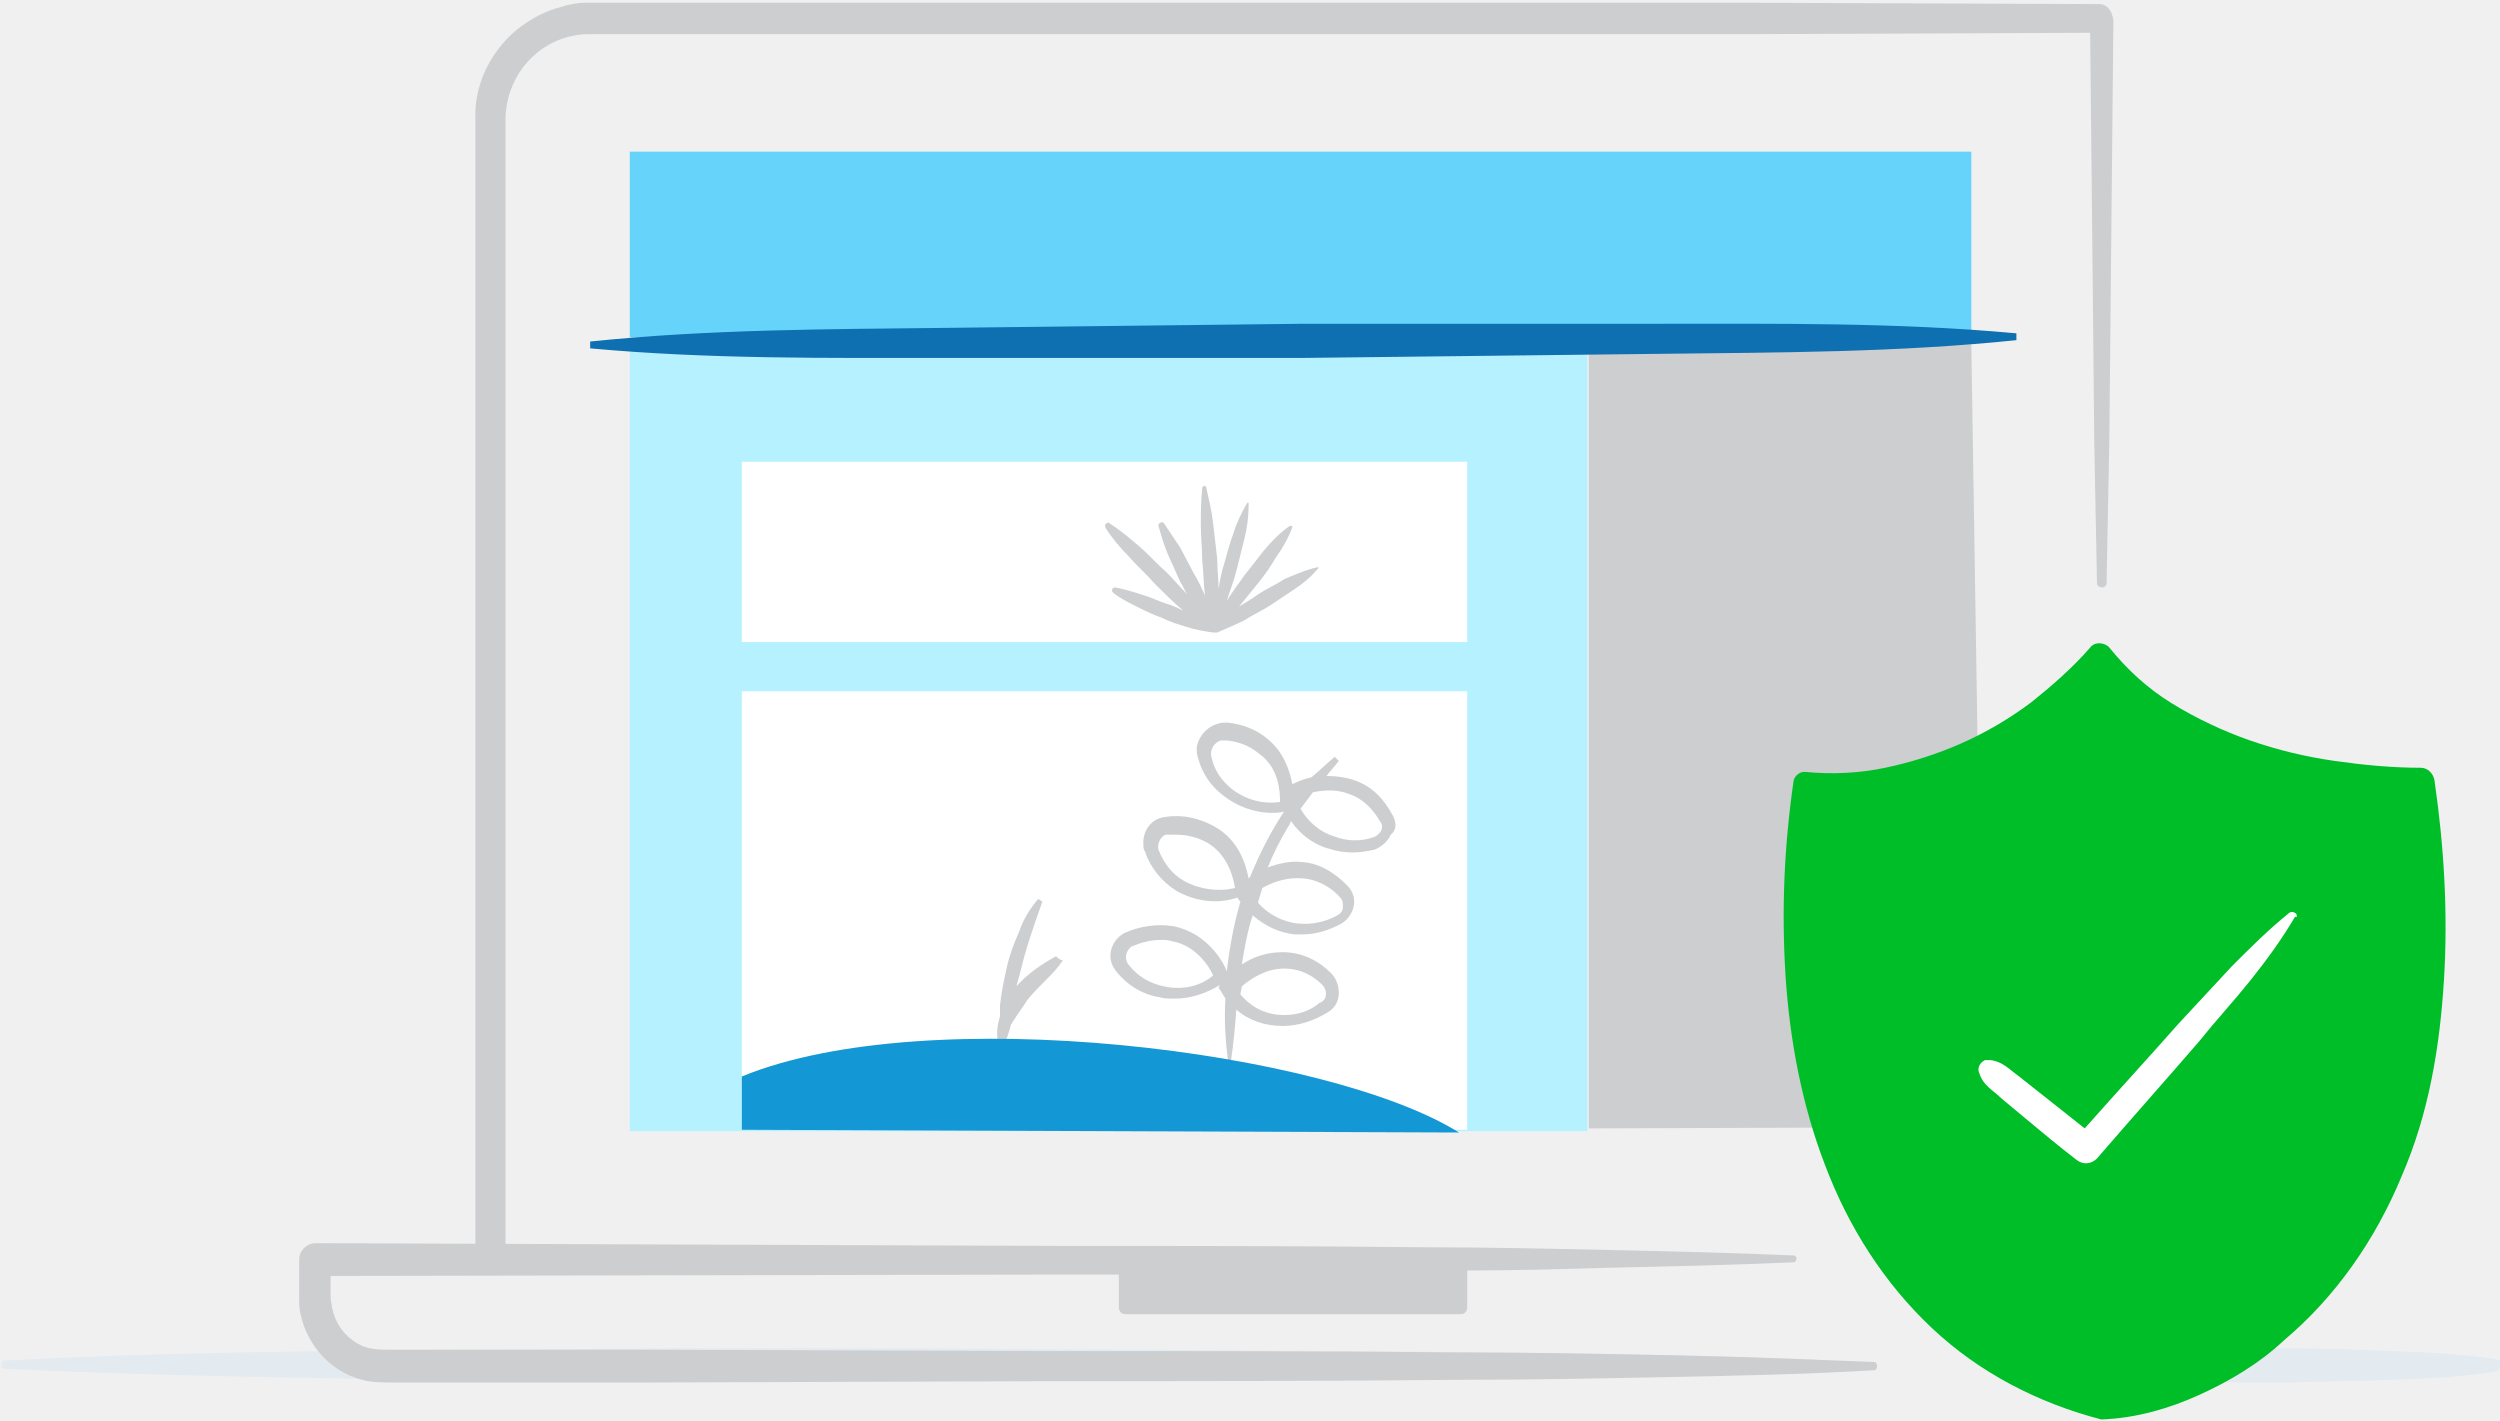
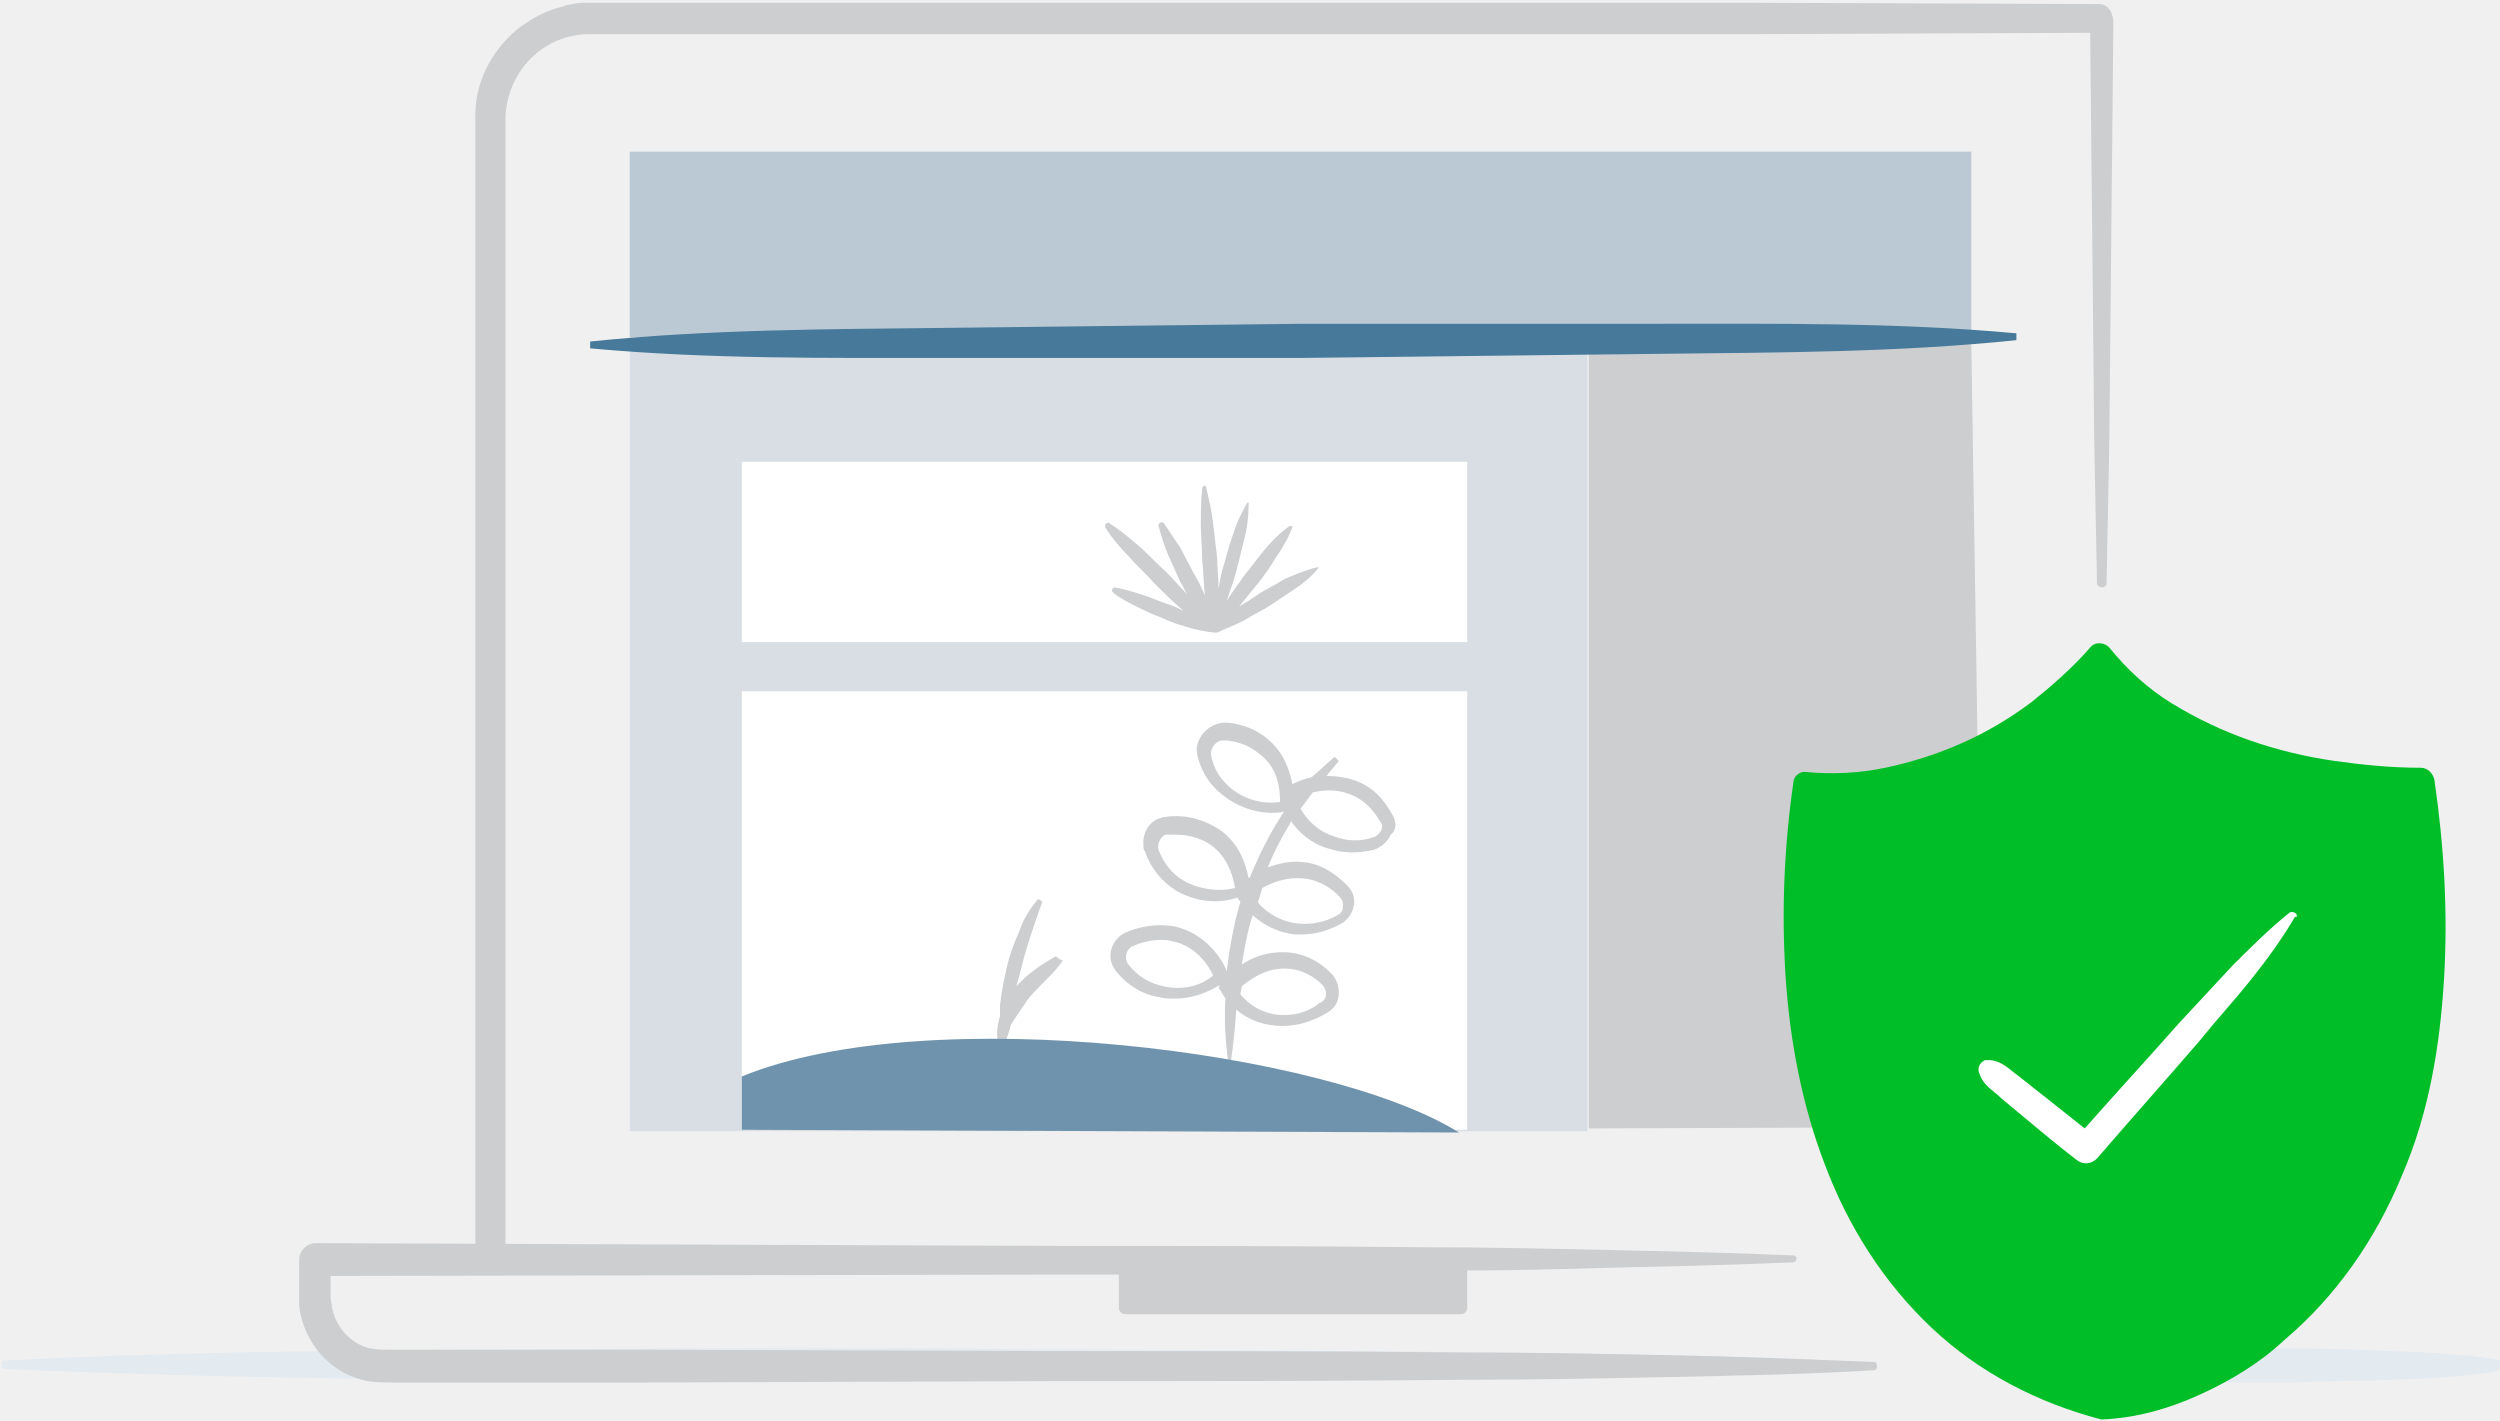
<svg xmlns="http://www.w3.org/2000/svg" viewBox="0 0 183 104">
-   <path fill="#e3eaf0" d="M.3 99.6c11-.6 22.1-.7 33.1-.8l16.6-.1h16.6l33.1.2c11 .1 22.1.2 33.1.6.2 0 .4.2.4.4s-.2.4-.4.4c-11 .4-22.1.5-33.1.6l-33.1.2H50l-16.6-.1c-11-.1-22.1-.3-33.1-.8-.1 0-.2-.1-.2-.2 0-.3.1-.4.2-.4zm152.5 0c2.5-.5 5-.7 7.5-.8l3.7-.1h3.7c2.5 0 5 .1 7.5.2s5 .2 7.5.6c.2 0 .4.2.4.5 0 .2-.2.3-.4.4-2.5.4-5 .5-7.5.6-2.5.1-5 .1-7.5.2H164l-3.7-.1c-2.5-.1-5-.3-7.5-.8-.1 0-.2-.1-.2-.2 0-.4.1-.5.2-.5z" />
-   <path fill="#b6f1ff" d="M46.1 82.8V25h70.1v57.8H49.9" />
-   <path fill="#65d3fa" d="M46.1 24.7V11.1h98.2v13.5H51.5" />
-   <path fill="#CCCED0" d="M144.3 25.2l.9 57.3-28.9.1V25.2h28" />
-   <path fill="#fff" d="M102.5 82.7H54.3V50.6h53.1v32.1m0-35.7H54.3V33.8h53.1V47" />
-   <path fill="#CCCED0" d="M96.1 41.6c-.7.2-1.4.5-2.1.8-.6.4-1.3.7-1.9 1.1-.4.3-.9.6-1.4.9.4-.5.9-1.1 1.3-1.6.5-.6 1-1.3 1.4-2 .5-.7.9-1.4 1.2-2.2 0-.1 0-.1-.1-.1h-.1c-.7.5-1.3 1.1-1.8 1.7-.5.6-1 1.3-1.5 1.9-.4.6-.9 1.2-1.3 1.9.2-.7.5-1.4.7-2.2l.6-2.4c.2-.8.3-1.6.3-2.5v-.1h-.1c-.4.7-.8 1.5-1 2.2-.3.8-.5 1.6-.7 2.3-.2.6-.3 1.2-.4 1.8 0-.7-.1-1.5-.1-2.2-.1-.9-.2-1.7-.3-2.6-.1-.9-.3-1.7-.5-2.6 0-.1-.1-.2-.2-.1-.1 0-.1.1-.1.2-.1.9-.1 1.8-.1 2.6 0 .9.1 1.7.1 2.6.1.9.1 1.7.2 2.6-.2-.5-.5-1.1-.8-1.6-.3-.6-.7-1.3-1-1.9l-1.2-1.8c-.1-.1-.2-.1-.3 0-.1 0-.1.1-.1.2.2.7.4 1.4.7 2.1.3.7.6 1.3.9 2 .2.3.3.6.5.9-.5-.5-1-1.1-1.5-1.6-.7-.6-1.3-1.3-2-1.9-.7-.6-1.4-1.2-2.2-1.7-.1-.1-.2 0-.3.1v.2c.5.8 1.1 1.5 1.7 2.1.6.7 1.3 1.3 1.9 2 .6.6 1.3 1.3 2 1.9l.1.1c-.4-.2-.8-.4-1.2-.5-.6-.2-1.2-.5-1.9-.7-.6-.2-1.3-.4-1.9-.5-.1 0-.2.1-.2.2s0 .1.1.2c.5.4 1.1.7 1.7 1 .6.3 1.2.6 1.8.8.6.3 1.2.5 1.9.7.6.2 1.2.3 1.9.4h.3c.7-.3 1.4-.6 2-.9.6-.4 1.3-.7 1.9-1.1l1.8-1.2c.6-.4 1.2-.9 1.7-1.5v-.1c-.3.1-.4.1-.4.1z" />
-   <path fill="#0e6fb1" d="M147.6 24.9c-8.7.9-17.4.9-26.1 1l-26.1.3H69.3c-8.7 0-17.4.1-26.1-.7V25c8.7-.9 17.4-.9 26.1-1l26.1-.3h26.1c8.7 0 17.4-.1 26.1.7v.5z" />
-   <path fill="#CCCED0" d="M77.3 70c-1.1.6-2.1 1.3-2.9 2.2l.3-1.1c.4-1.7 1-3.4 1.6-5.1l-.3-.2c-.6.7-1.1 1.5-1.4 2.4-.4.9-.7 1.7-.9 2.6-.2.9-.4 1.8-.5 2.8v.8c-.2.6-.3 1.4-.1 2h.2l.1-.1v.1h.2c.1-.5.3-.9.4-1.4.1-.1.1-.2.2-.3.3-.5.7-1 1-1.5.4-.5.8-.9 1.3-1.4.5-.5.9-.9 1.3-1.5-.2 0-.5-.3-.5-.3zm24.6-10.4c-.5-.9-1.3-2-2.8-2.5-.6-.2-1.3-.3-2-.3.3-.4.6-.7.9-1.1l-.3-.3c-.6.5-1.1 1-1.7 1.5-.5.1-1 .3-1.4.5-.2-1-.6-2.3-1.8-3.3-.8-.7-1.9-1.1-2.9-1.2-1.1-.1-2.1.7-2.3 1.8 0 .3 0 .5.1.8.3 1.1.9 2 1.8 2.7 1 .8 2.3 1.3 3.6 1.3.3 0 .6 0 .9-.1-1 1.5-1.8 3.1-2.5 4.8l-.1.1c-.2-1-.7-2.8-2.5-3.8-1.1-.6-2.3-.9-3.6-.7-1 .1-1.7 1-1.6 2.1 0 .1 0 .3.1.4.4 1.2 1.2 2.2 2.3 2.9 1.4.8 3 1 4.5.5 0 .1.1.2.2.3-.5 1.7-.8 3.4-1 5.1-.2-.6-1.4-2.8-3.9-3.3-1.2-.2-2.5 0-3.6.5-.9.5-1.3 1.6-.8 2.5.1.1.1.2.2.3.8 1 1.9 1.7 3.2 1.9.3.1.7.1 1.1.1 1.2 0 2.3-.4 3.3-1l-.1.2.2.3c.1.2.2.3.3.5-.1 1.5 0 3.1.2 4.6h.2c.2-1.3.3-2.5.4-3.8.9.8 2.1 1.2 3.4 1.2 1.2 0 2.3-.4 3.3-1 .5-.3.8-.8.8-1.4 0-.6-.2-1.1-.6-1.5-.7-.7-1.9-1.5-3.5-1.5-1.1 0-2.1.3-3 .9.2-1.2.4-2.4.8-3.6.9.8 2 1.3 3.1 1.4h.5c1 0 2-.3 2.9-.8.5-.3.8-.8.9-1.3.1-.6-.1-1.1-.5-1.5-.7-.7-1.8-1.6-3.3-1.7-.8-.1-1.7.1-2.5.4.4-1 .9-2 1.5-3 .1-.1.1-.2.2-.4.6.9 1.6 1.7 2.7 2 .6.2 1.2.3 1.8.3.6 0 1.1-.1 1.6-.2.5-.2 1-.6 1.2-1.1.5-.4.4-1 .1-1.5zm-15.2 4.9c-.9-.5-1.5-1.3-1.9-2.3-.1-.4.1-.9.5-1.1h.8c.8 0 1.6.2 2.3.6 1.5.9 1.9 2.6 2 3.3-1.2.3-2.6.1-3.7-.5zm-1.5 7.7c-1-.2-1.9-.7-2.6-1.6-.3-.4-.2-.9.1-1.2l.1-.1c.7-.3 1.4-.5 2.2-.5.3 0 .5 0 .8.1 1.7.3 2.7 1.8 3 2.5-.9.8-2.3 1.1-3.6.8zm8.8-1.3c1.3 0 2.2.6 2.8 1.2.3.3.4.9 0 1.2 0 0-.1.1-.2.1-.7.6-1.6.9-2.6.9-1.6 0-2.6-.8-3.2-1.5 0-.2.1-.4.1-.6.6-.5 1.7-1.3 3.1-1.3zm1.4-6.6c1.2.1 2.2.8 2.7 1.4.2.2.2.4.2.7 0 .3-.2.5-.4.6-.9.5-1.9.7-2.9.6-1.1-.1-2.2-.7-2.9-1.5V66c.1-.3.2-.7.3-1 .9-.5 1.9-.8 3-.7zm-1.7-5.6c-1.3.2-2.6-.2-3.6-1-.7-.6-1.2-1.3-1.4-2.2-.2-.6.2-1.2.7-1.3h.4c.9.1 1.7.4 2.4 1 1.4 1 1.5 2.7 1.5 3.5zm7.4 2.1c-.1.2-.3.4-.6.5-.9.3-1.9.3-2.9-.1-1-.3-1.9-1.1-2.4-2l.9-1.2c.9-.2 1.8-.2 2.6.1 1.2.4 1.9 1.3 2.3 2 .2.2.2.5.1.7z" />
-   <path fill="#00be28" d="M178.2 57.1c-.1-.5-.5-.9-1-.9-2.1 0-4.2-.2-6.3-.5-2.1-.3-4.2-.8-6.2-1.5s-3.9-1.6-5.7-2.7c-1.8-1.1-3.3-2.5-4.6-4.1l-.1-.1c-.4-.3-1-.3-1.3.1-1.2 1.4-2.8 2.8-4.3 4-1.6 1.2-3.3 2.2-5.1 3-1.8.8-3.7 1.4-5.6 1.8-1.9.4-3.9.5-5.9.3-.4 0-.7.3-.8.6-.7 4.8-.9 9.5-.6 14.3.3 4.7 1.2 9.5 2.9 13.9 1.7 4.5 4.3 8.6 7.8 11.9 3.5 3.3 7.8 5.5 12.4 6.7h.1c2.5-.1 4.9-.8 7.1-1.8 2.2-1 4.4-2.3 6.2-4 3.8-3.2 6.7-7.4 8.6-12 2-4.6 2.8-9.5 3.1-14.4.3-4.9 0-9.8-.7-14.6z" />
-   <path fill="#00be28" d="M145.3 78.3l7.4 5.9L167.8 67" />
-   <path fill="#fff" d="M168.1 66.9c-.1-.1-.3-.2-.5-.1-1.5 1.2-2.9 2.6-4.2 3.9l-3.9 4.2c-2.3 2.6-4.6 5.1-6.9 7.7-1-.8-1.9-1.5-2.9-2.3l-1.9-1.5c-.7-.5-1.2-1.1-2.1-1.2h-.4c-.4.2-.6.6-.4 1 .3.9 1 1.2 1.6 1.8l1.8 1.5c1.2 1 2.4 2 3.7 3 .5.4 1.1.3 1.5-.1 2.5-2.9 5-5.7 7.5-8.6 1.2-1.5 2.5-2.9 3.7-4.4s2.3-3 3.3-4.7c.2.1.1-.1.1-.2z" />
-   <path fill="#CCCED0" d="M137.2 99.7c-5-.2-10-.4-15-.5-5-.1-10-.2-15-.2-10-.1-19.9-.1-29.9-.1l-29.9-.1H28.7c-.7 0-1.1 0-1.6-.1s-.9-.3-1.3-.6c-.8-.6-1.3-1.4-1.5-2.4 0-.2-.1-.5-.1-.7v-1.6l52.9-.1h4.8v2.4c0 .3.2.5.5.5h24.5c.3 0 .5-.2.5-.5V93c3.5 0 6.9-.1 10.4-.2 4.5-.1 9-.2 13.5-.4.1 0 .2-.1.2-.3 0-.1-.1-.2-.2-.2-4.5-.2-9-.3-13.5-.4-4.5-.1-9-.2-13.5-.2-9-.1-18-.1-27-.1L23.1 91c-.6 0-1.2.5-1.2 1.2V95c0 .4 0 .8.1 1.2.5 2.3 2.2 4.2 4.5 4.8.7.2 1.6.2 2.2.2h18.7l29.9-.1c10 0 19.9 0 29.9-.1 5 0 10-.1 15-.2s10-.2 15-.5c.1 0 .2-.1.2-.3 0-.2-.1-.3-.2-.3zM153.8.3L128 .2H42.9c-.6 0-1.2.1-1.8.3-1.2.3-2.3.9-3.3 1.7-1.9 1.6-3.1 4-3 6.5v82.5H37V8.8c0-2.9 1.9-5.4 4.6-6.1.4-.1.9-.2 1.4-.2h85.1l24.9-.1.2 19.7.1 10.3.2 10.3c0 .2.2.3.4.3.1 0 .3-.1.3-.3l.2-10.3.1-10.3.2-20.6c-.1-.7-.4-1.1-.9-1.2z" />
-   <path fill="#1397d5" d="M54.3 78.8c13.6-5.6 42.9-1.9 52.5 4.1l-52.5-.2v-3.9z" />
+   <path d="m.3 99.6c11-.6 22.1-.7 33.1-.8l16.6-.1h16.6l33.1.2c11 .1 22.1.2 33.1.6.2 0 .4.2.4.4s-.2.4-.4.4c-11 .4-22.1.5-33.1.6l-33.1.2h-16.6l-16.6-.1c-11-.1-22.1-.3-33.1-.8-.1 0-.2-.1-.2-.2 0-.3.1-.4.2-.4zm152.5 0c2.5-.5 5-.7 7.5-.8l3.7-.1h3.7c2.5 0 5 .1 7.5.2s5 .2 7.5.6c.2 0 .4.2.4.5 0 .2-.2.3-.4.4-2.5.4-5 .5-7.5.6s-5 .1-7.5.2h-3.7l-3.7-.1c-2.5-.1-5-.3-7.5-.8-.1 0-.2-.1-.2-.2 0-.4.1-.5.2-.5z" fill="#e3eaf0" />
+   <path d="m46.1 82.8v-57.8h70.1v57.8h-66.3" fill="#d8dee4" />
+   <path d="m46.1 24.7v-13.6h98.2v13.5h-92.8" fill="#BBC9D5" />
+   <path d="m144.3 25.2.9 57.3-28.9.1v-57.4z" fill="#ccced0" />
+   <path d="m102.5 82.7h-48.2v-32.1h53.1v32.1m0-35.7h-53.1v-13.2h53.1z" fill="#fff" />
+   <path d="m96.1 41.6c-.7.2-1.4.5-2.1.8-.6.4-1.3.7-1.9 1.1-.4.3-.9.6-1.4.9.4-.5.9-1.1 1.3-1.6.5-.6 1-1.3 1.4-2 .5-.7.9-1.4 1.2-2.2 0-.1 0-.1-.1-.1h-.1c-.7.5-1.3 1.1-1.8 1.7s-1 1.3-1.5 1.9c-.4.6-.9 1.2-1.3 1.9.2-.7.5-1.4.7-2.2l.6-2.4c.2-.8.3-1.6.3-2.5v-.1h-.1c-.4.7-.8 1.5-1 2.2-.3.8-.5 1.6-.7 2.3-.2.6-.3 1.2-.4 1.8 0-.7-.1-1.5-.1-2.2-.1-.9-.2-1.7-.3-2.6s-.3-1.7-.5-2.6c0-.1-.1-.2-.2-.1-.1 0-.1.1-.1.2-.1.9-.1 1.8-.1 2.6 0 .9.1 1.7.1 2.6.1.9.1 1.7.2 2.6-.2-.5-.5-1.1-.8-1.6-.3-.6-.7-1.3-1-1.9l-1.2-1.8c-.1-.1-.2-.1-.3 0-.1 0-.1.1-.1.2.2.7.4 1.4.7 2.1s.6 1.3.9 2c.2.3.3.6.5.9-.5-.5-1-1.1-1.5-1.6-.7-.6-1.3-1.3-2-1.9s-1.4-1.2-2.2-1.7c-.1-.1-.2 0-.3.1v.2c.5.8 1.1 1.5 1.7 2.1.6.7 1.3 1.3 1.9 2 .6.6 1.3 1.3 2 1.9l.1.1c-.4-.2-.8-.4-1.2-.5-.6-.2-1.2-.5-1.9-.7-.6-.2-1.3-.4-1.9-.5-.1 0-.2.1-.2.2s0 .1.1.2c.5.4 1.1.7 1.7 1s1.2.6 1.8.8c.6.3 1.2.5 1.9.7.6.2 1.2.3 1.9.4h.3c.7-.3 1.4-.6 2-.9.6-.4 1.3-.7 1.9-1.1l1.8-1.2c.6-.4 1.2-.9 1.7-1.5v-.1c-.3.1-.4.1-.4.1z" fill="#ccced0" />
+   <path d="m147.6 24.9c-8.7.9-17.4.9-26.1 1l-26.1.3h-26.1c-8.7 0-17.4.1-26.1-.7v-.5c8.7-.9 17.4-.9 26.1-1l26.1-.3h26.1c8.7 0 17.4-.1 26.1.7z" fill="#46799A" />
+   <path d="m77.3 70c-1.1.6-2.1 1.3-2.9 2.2l.3-1.1c.4-1.7 1-3.4 1.6-5.1l-.3-.2c-.6.7-1.1 1.5-1.4 2.4-.4.9-.7 1.7-.9 2.6s-.4 1.8-.5 2.8v.8c-.2.6-.3 1.4-.1 2h.2l.1-.1v.1h.2c.1-.5.3-.9.4-1.4.1-.1.1-.2.2-.3.3-.5.7-1 1-1.5.4-.5.8-.9 1.3-1.4s.9-.9 1.3-1.5c-.2 0-.5-.3-.5-.3zm24.6-10.4c-.5-.9-1.3-2-2.8-2.5-.6-.2-1.3-.3-2-.3.3-.4.6-.7.9-1.1l-.3-.3c-.6.5-1.1 1-1.7 1.5-.5.1-1 .3-1.4.5-.2-1-.6-2.3-1.8-3.3-.8-.7-1.9-1.1-2.9-1.2-1.1-.1-2.1.7-2.3 1.8 0 .3 0 .5.1.8.3 1.1.9 2 1.8 2.7 1 .8 2.3 1.3 3.6 1.3.3 0 .6 0 .9-.1-1 1.5-1.8 3.1-2.5 4.8l-.1.1c-.2-1-.7-2.8-2.5-3.8-1.1-.6-2.3-.9-3.6-.7-1 .1-1.7 1-1.6 2.1 0 .1 0 .3.1.4.4 1.2 1.2 2.2 2.3 2.9 1.4.8 3 1 4.5.5 0 .1.1.2.2.3-.5 1.7-.8 3.4-1 5.1-.2-.6-1.4-2.8-3.9-3.3-1.2-.2-2.5 0-3.6.5-.9.5-1.3 1.6-.8 2.5.1.1.1.2.2.3.8 1 1.9 1.7 3.2 1.9.3.1.7.1 1.1.1 1.2 0 2.3-.4 3.3-1l-.1.2.2.3c.1.2.2.3.3.5-.1 1.5 0 3.1.2 4.6h.2c.2-1.3.3-2.5.4-3.8.9.8 2.1 1.2 3.4 1.2 1.2 0 2.3-.4 3.3-1 .5-.3.8-.8.8-1.4s-.2-1.1-.6-1.5c-.7-.7-1.9-1.5-3.5-1.5-1.1 0-2.1.3-3 .9.2-1.2.4-2.4.8-3.6.9.8 2 1.3 3.1 1.4h.5c1 0 2-.3 2.9-.8.5-.3.8-.8.9-1.3.1-.6-.1-1.1-.5-1.5-.7-.7-1.8-1.6-3.3-1.7-.8-.1-1.7.1-2.5.4.4-1 .9-2 1.5-3 .1-.1.1-.2.2-.4.6.9 1.6 1.7 2.7 2 .6.2 1.2.3 1.8.3s1.1-.1 1.6-.2c.5-.2 1-.6 1.2-1.1.5-.4.4-1 .1-1.5zm-15.2 4.9c-.9-.5-1.5-1.3-1.9-2.3-.1-.4.1-.9.5-1.1h.8c.8 0 1.6.2 2.3.6 1.5.9 1.9 2.6 2 3.3-1.2.3-2.6.1-3.7-.5zm-1.5 7.7c-1-.2-1.9-.7-2.6-1.6-.3-.4-.2-.9.1-1.2l.1-.1c.7-.3 1.4-.5 2.2-.5.3 0 .5 0 .8.1 1.7.3 2.7 1.8 3 2.5-.9.8-2.3 1.1-3.6.8zm8.8-1.3c1.3 0 2.2.6 2.8 1.2.3.3.4.9 0 1.2 0 0-.1.1-.2.1-.7.6-1.6.9-2.6.9-1.6 0-2.6-.8-3.2-1.5 0-.2.1-.4.1-.6.6-.5 1.7-1.3 3.1-1.3zm1.4-6.6c1.2.1 2.2.8 2.7 1.4.2.2.2.4.2.7s-.2.5-.4.6c-.9.5-1.9.7-2.9.6-1.1-.1-2.2-.7-2.9-1.5v-.1c.1-.3.2-.7.3-1 .9-.5 1.9-.8 3-.7zm-1.7-5.6c-1.3.2-2.6-.2-3.6-1-.7-.6-1.2-1.3-1.4-2.2-.2-.6.2-1.2.7-1.3h.4c.9.1 1.7.4 2.4 1 1.4 1 1.5 2.7 1.5 3.5zm7.4 2.1c-.1.2-.3.4-.6.5-.9.3-1.9.3-2.9-.1-1-.3-1.9-1.1-2.4-2l.9-1.2c.9-.2 1.8-.2 2.6.1 1.2.4 1.9 1.3 2.3 2 .2.2.2.5.1.7z" fill="#ccced0" />
+   <path d="m178.2 57.1c-.1-.5-.5-.9-1-.9-2.1 0-4.2-.2-6.3-.5s-4.2-.8-6.2-1.5-3.9-1.6-5.7-2.7-3.3-2.5-4.6-4.1l-.1-.1c-.4-.3-1-.3-1.3.1-1.2 1.4-2.8 2.8-4.3 4-1.6 1.2-3.3 2.2-5.1 3s-3.7 1.4-5.6 1.8-3.9.5-5.9.3c-.4 0-.7.3-.8.6-.7 4.8-.9 9.5-.6 14.3.3 4.7 1.2 9.5 2.9 13.9 1.7 4.5 4.3 8.6 7.8 11.9s7.8 5.5 12.4 6.7h.1c2.5-.1 4.9-.8 7.1-1.8s4.4-2.3 6.2-4c3.8-3.2 6.7-7.4 8.6-12 2-4.6 2.8-9.5 3.1-14.4s0-9.8-.7-14.6z" fill="#00be28" />
+   <path d="m145.3 78.3 7.4 5.9 15.1-17.2" fill="#00be28" />
+   <path d="m168.1 66.9c-.1-.1-.3-.2-.5-.1-1.5 1.2-2.9 2.6-4.2 3.9l-3.9 4.2c-2.3 2.6-4.6 5.1-6.9 7.7-1-.8-1.9-1.5-2.9-2.3l-1.9-1.5c-.7-.5-1.2-1.1-2.1-1.2h-.4c-.4.2-.6.6-.4 1 .3.9 1 1.2 1.6 1.8l1.8 1.5c1.2 1 2.4 2 3.7 3 .5.4 1.1.3 1.5-.1 2.5-2.9 5-5.7 7.5-8.6 1.2-1.5 2.5-2.9 3.7-4.4s2.3-3 3.3-4.7c.2.1.1-.1.1-.2z" fill="#fff" />
+   <path d="m137.2 99.7c-5-.2-10-.4-15-.5s-10-.2-15-.2c-10-.1-19.9-.1-29.9-.1l-29.9-.1h-18.7c-.7 0-1.1 0-1.6-.1s-.9-.3-1.3-.6c-.8-.6-1.3-1.4-1.5-2.4 0-.2-.1-.5-.1-.7v-1.6l52.9-.1h4.8v2.4c0 .3.2.5.5.5h24.5c.3 0 .5-.2.5-.5v-2.7c3.5 0 6.9-.1 10.4-.2 4.5-.1 9-.2 13.5-.4.1 0 .2-.1.2-.3 0-.1-.1-.2-.2-.2-4.5-.2-9-.3-13.5-.4s-9-.2-13.5-.2c-9-.1-18-.1-27-.1l-54.2-.2c-.6 0-1.2.5-1.2 1.2v2.8c0 .4 0 .8.1 1.2.5 2.3 2.2 4.2 4.5 4.8.7.2 1.6.2 2.2.2h18.7l29.9-.1c10 0 19.9 0 29.9-.1 5 0 10-.1 15-.2s10-.2 15-.5c.1 0 .2-.1.2-.3s-.1-.3-.2-.3zm16.6-99.4-25.8-.1h-85.1c-.6 0-1.2.1-1.8.3-1.2.3-2.3.9-3.3 1.7-1.9 1.6-3.1 4-3 6.5v82.5h2.2v-82.4c0-2.9 1.9-5.4 4.6-6.1.4-.1.9-.2 1.4-.2h85.1l24.9-.1.2 19.7.1 10.3.2 10.3c0 .2.2.3.4.3.1 0 .3-.1.3-.3l.2-10.3.1-10.3.2-20.6c-.1-.7-.4-1.1-.9-1.2z" fill="#ccced0" />
+   <path d="m54.3 78.8c13.6-5.6 42.9-1.9 52.5 4.1l-52.5-.2z" fill="#6F93AD" />
</svg>
